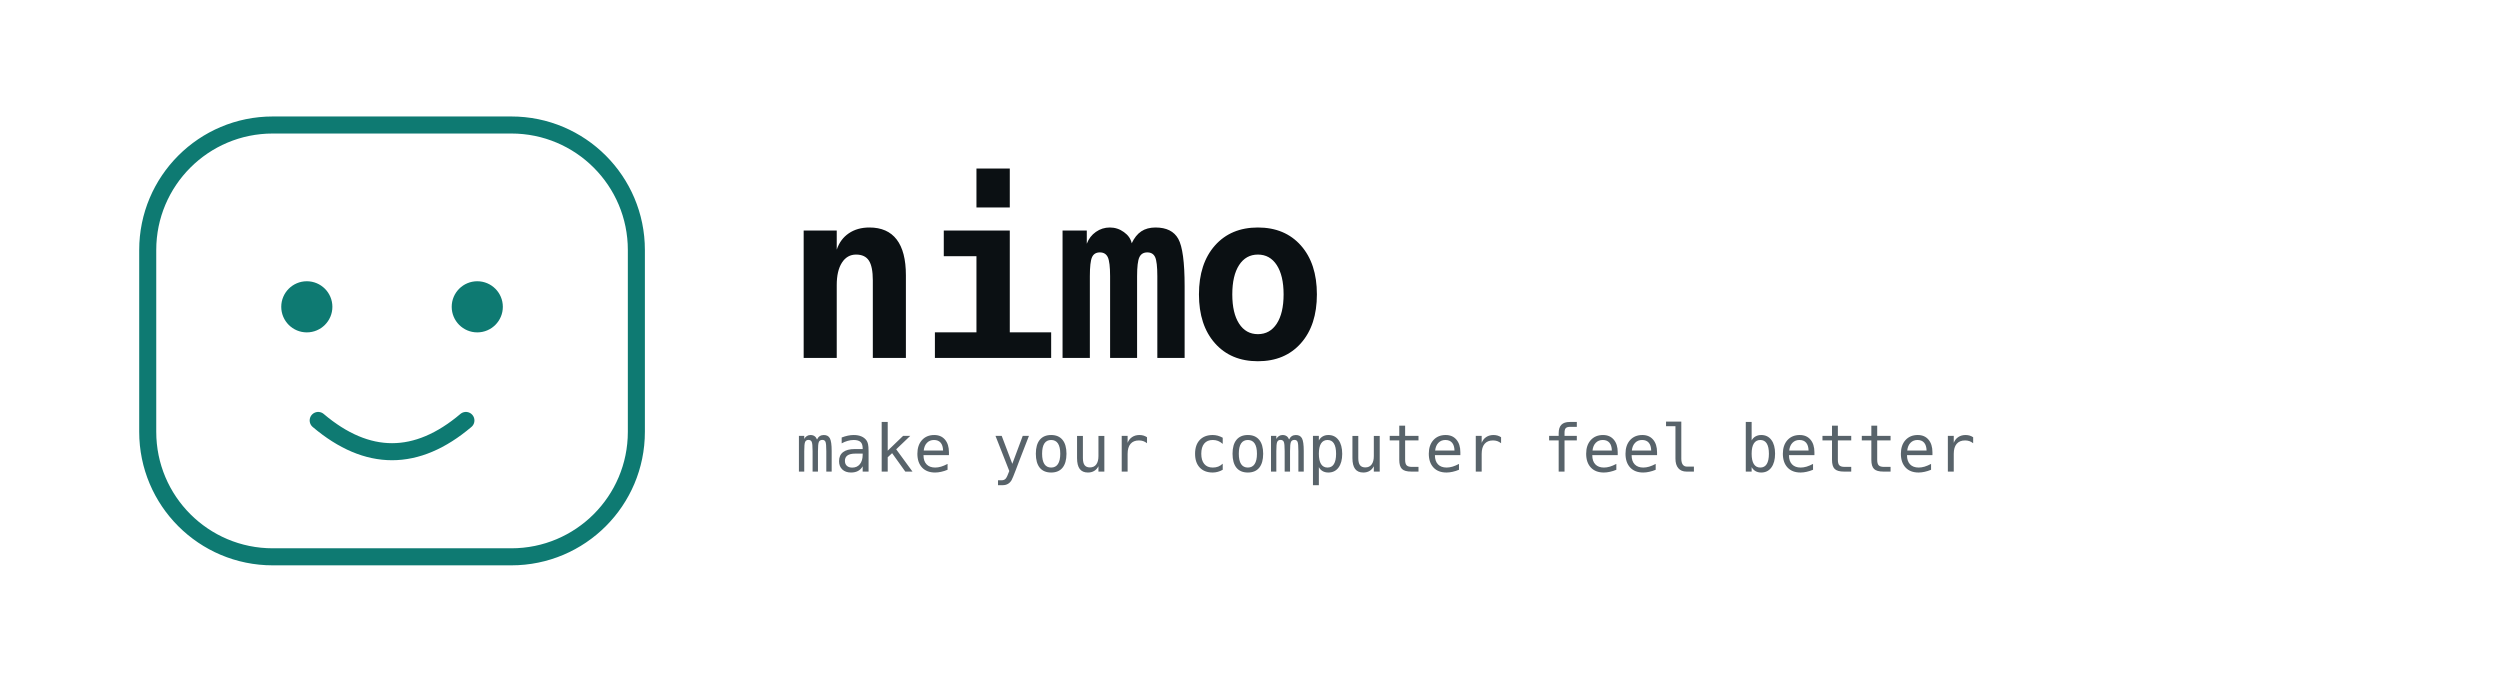
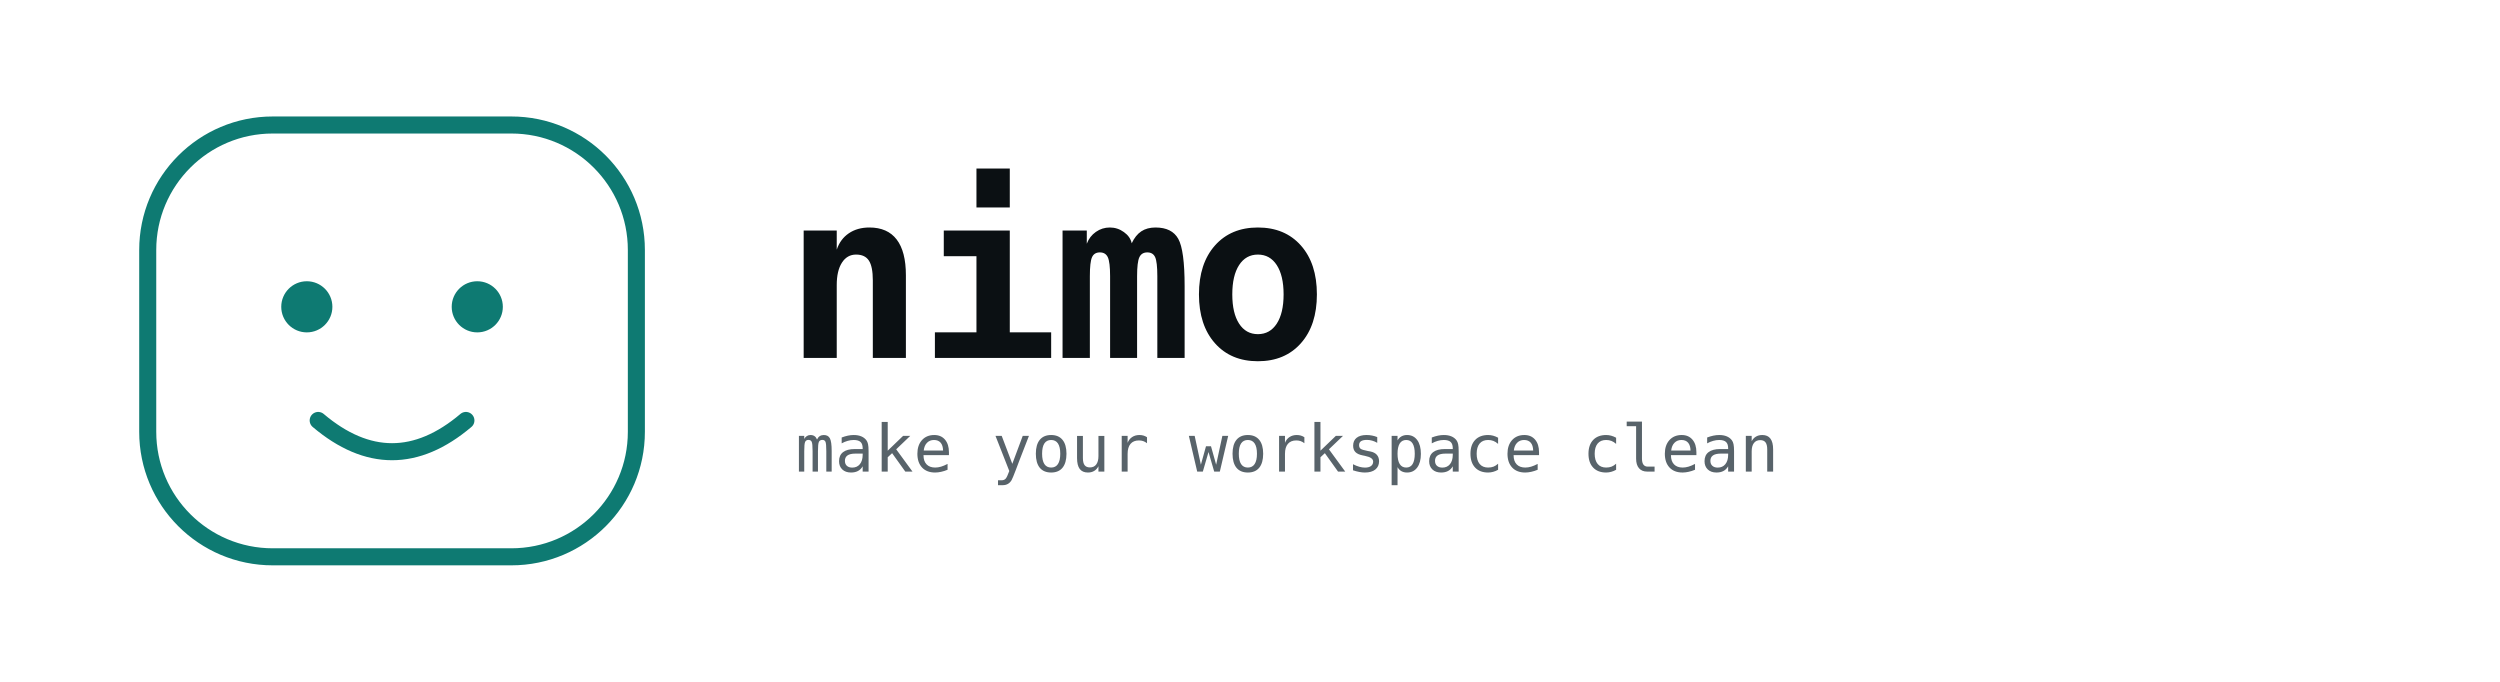
- <svg xmlns="http://www.w3.org/2000/svg" viewBox="0 0 880 240" width="880" height="240" role="img" aria-label="nimo — make your computer feel better">
+ <svg xmlns="http://www.w3.org/2000/svg" viewBox="0 0 880 240" width="880" height="240" role="img" aria-label="nimo — make your workspace clean">
  <g fill="none" stroke="#0E7A72" stroke-width="6" stroke-linecap="round" stroke-linejoin="round">
    <path d="M96 44 h84 a44 44 0 0 1 44 44 v64 a44 44 0 0 1 -44 44 h-84 a44 44 0 0 1 -44 -44 v-64 a44 44 0 0 1 44 -44 z" />
    <path d="M112 148 q26 22 52 0" />
  </g>
  <circle cx="108" cy="108" r="9" fill="#0E7A72" />
  <circle cx="168" cy="108" r="9" fill="#0E7A72" />
  <text x="276" y="126" font-family="ui-monospace, SFMono-Regular, Menlo, Consolas, monospace" font-size="82" font-weight="600" letter-spacing="-2" fill="#0B1013">nimo</text>
-   <text x="280" y="166" font-family="ui-monospace, SFMono-Regular, Menlo, Consolas, monospace" font-size="23" fill="#58636A">make your computer feel better</text>
+   <text x="280" y="166" font-family="ui-monospace, SFMono-Regular, Menlo, Consolas, monospace" font-size="23" fill="#58636A">make your workspace clean</text>
</svg>
